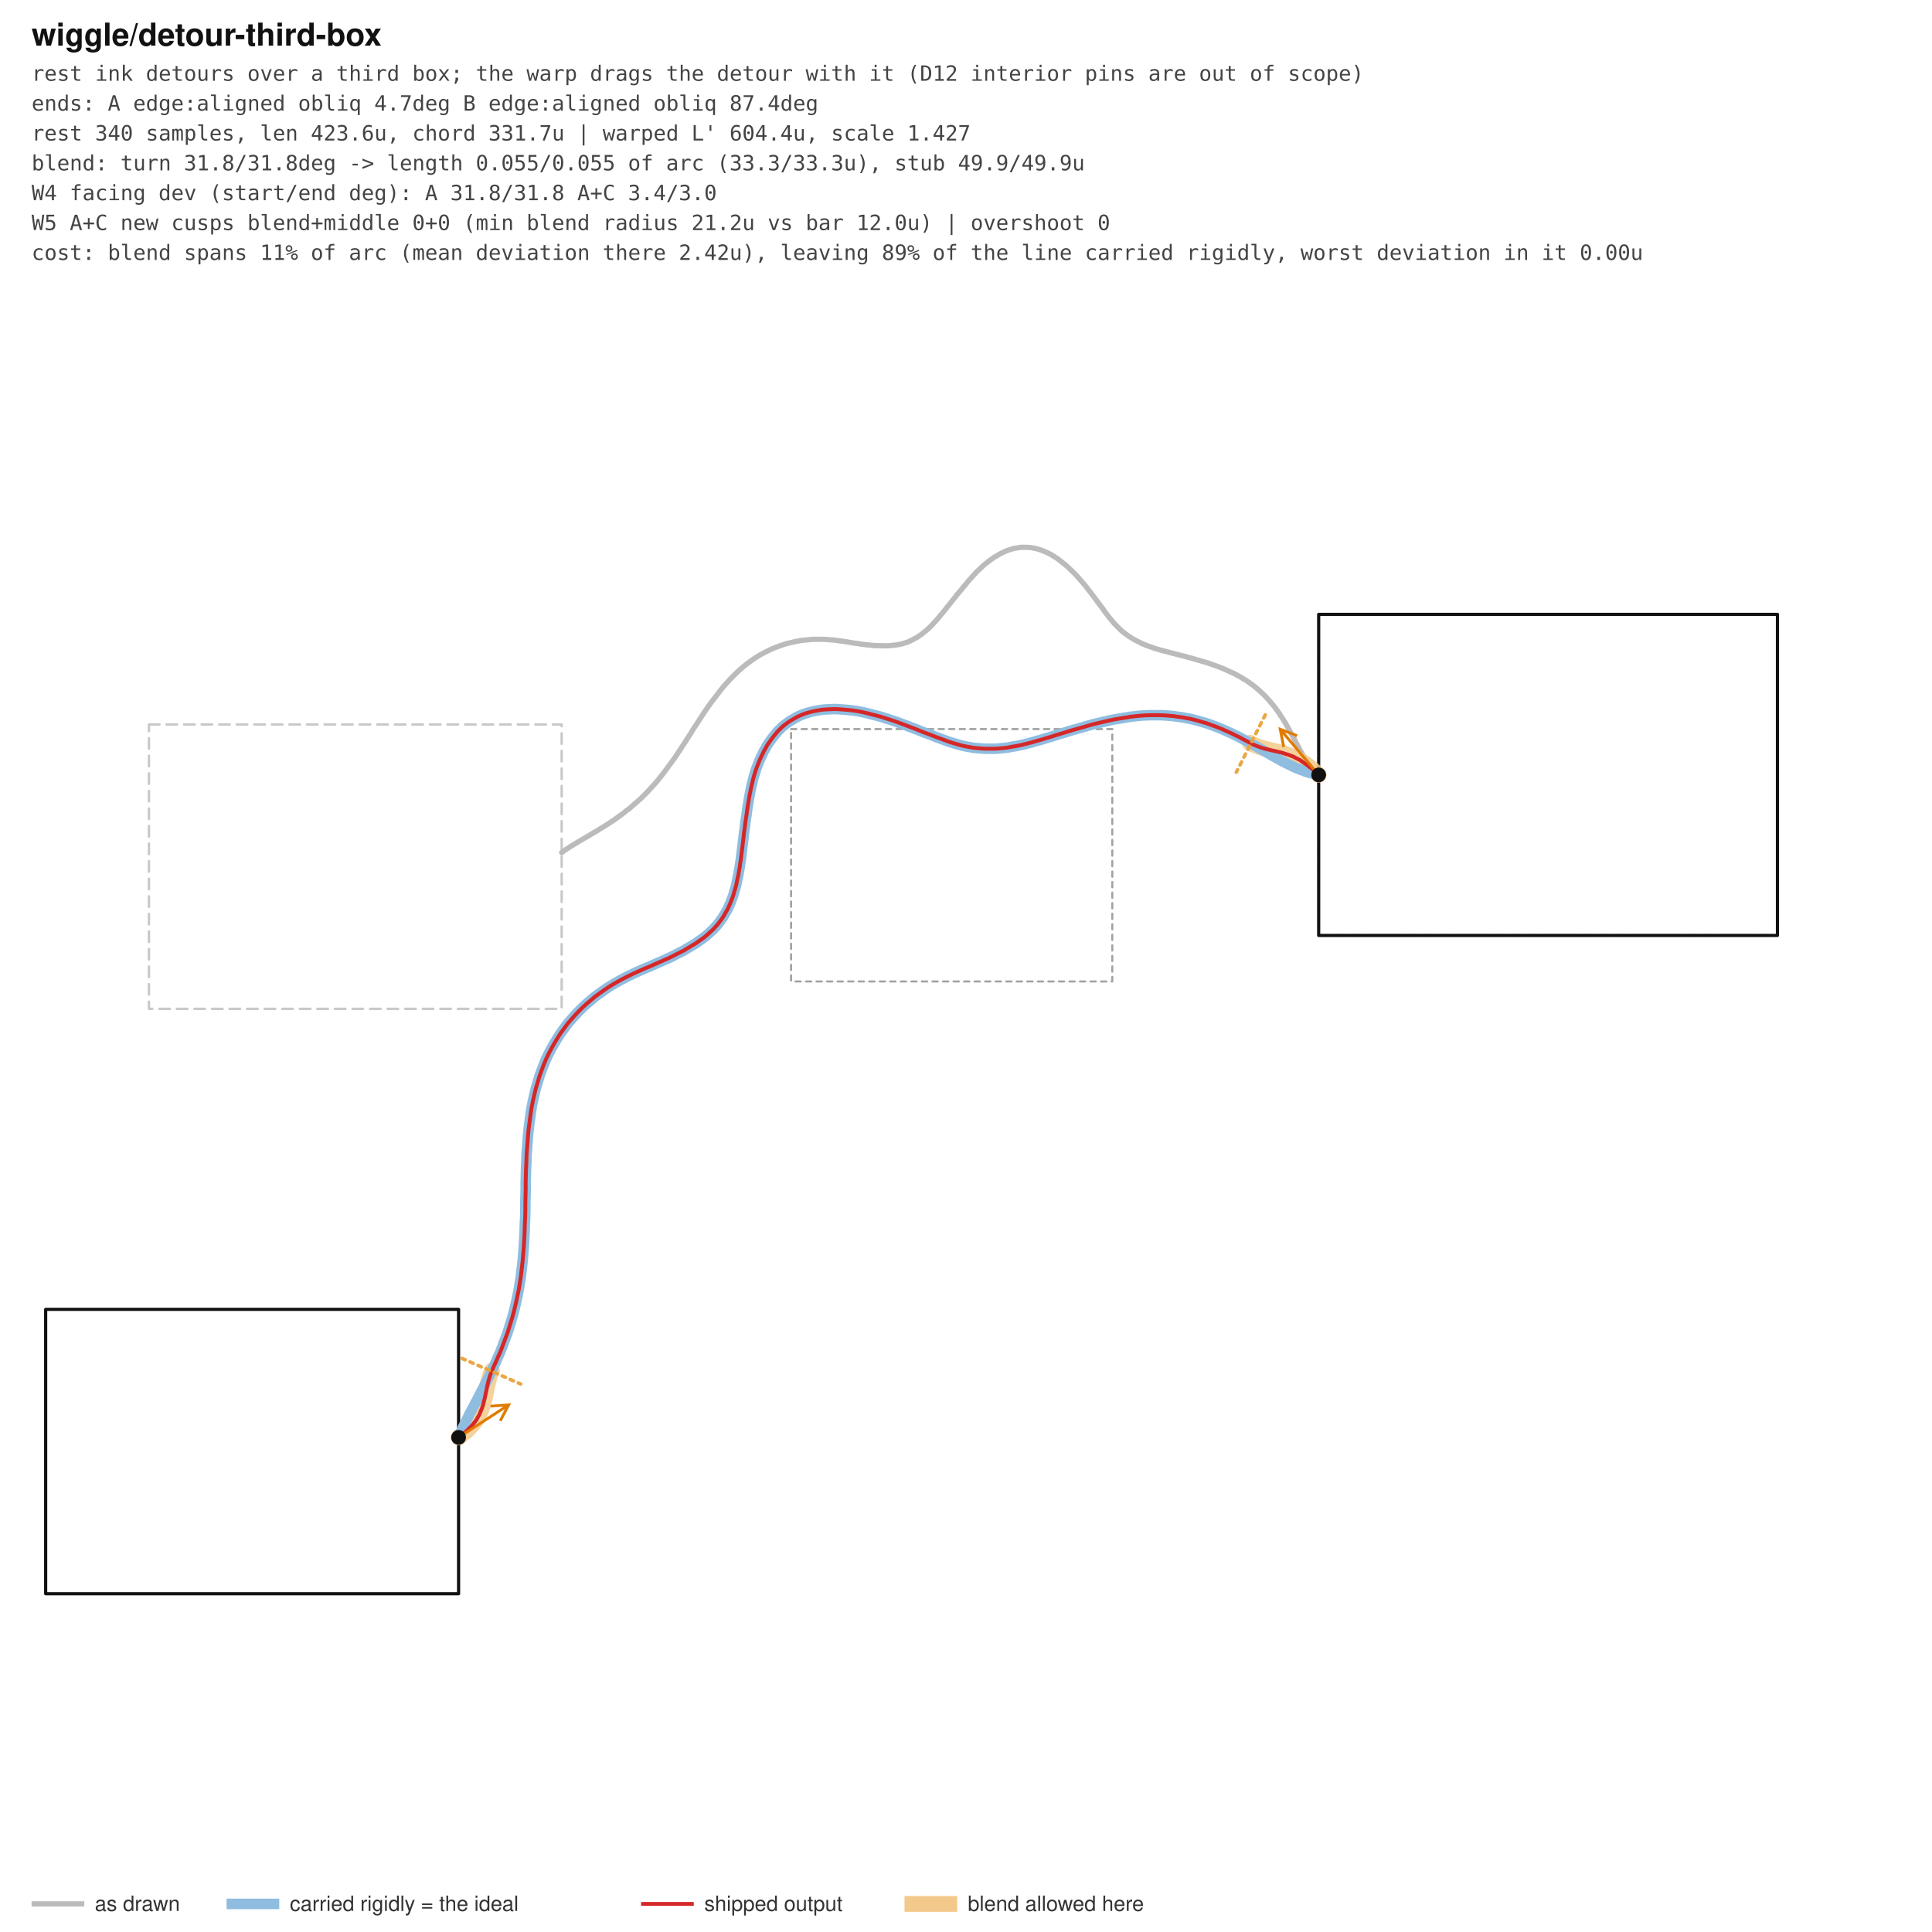
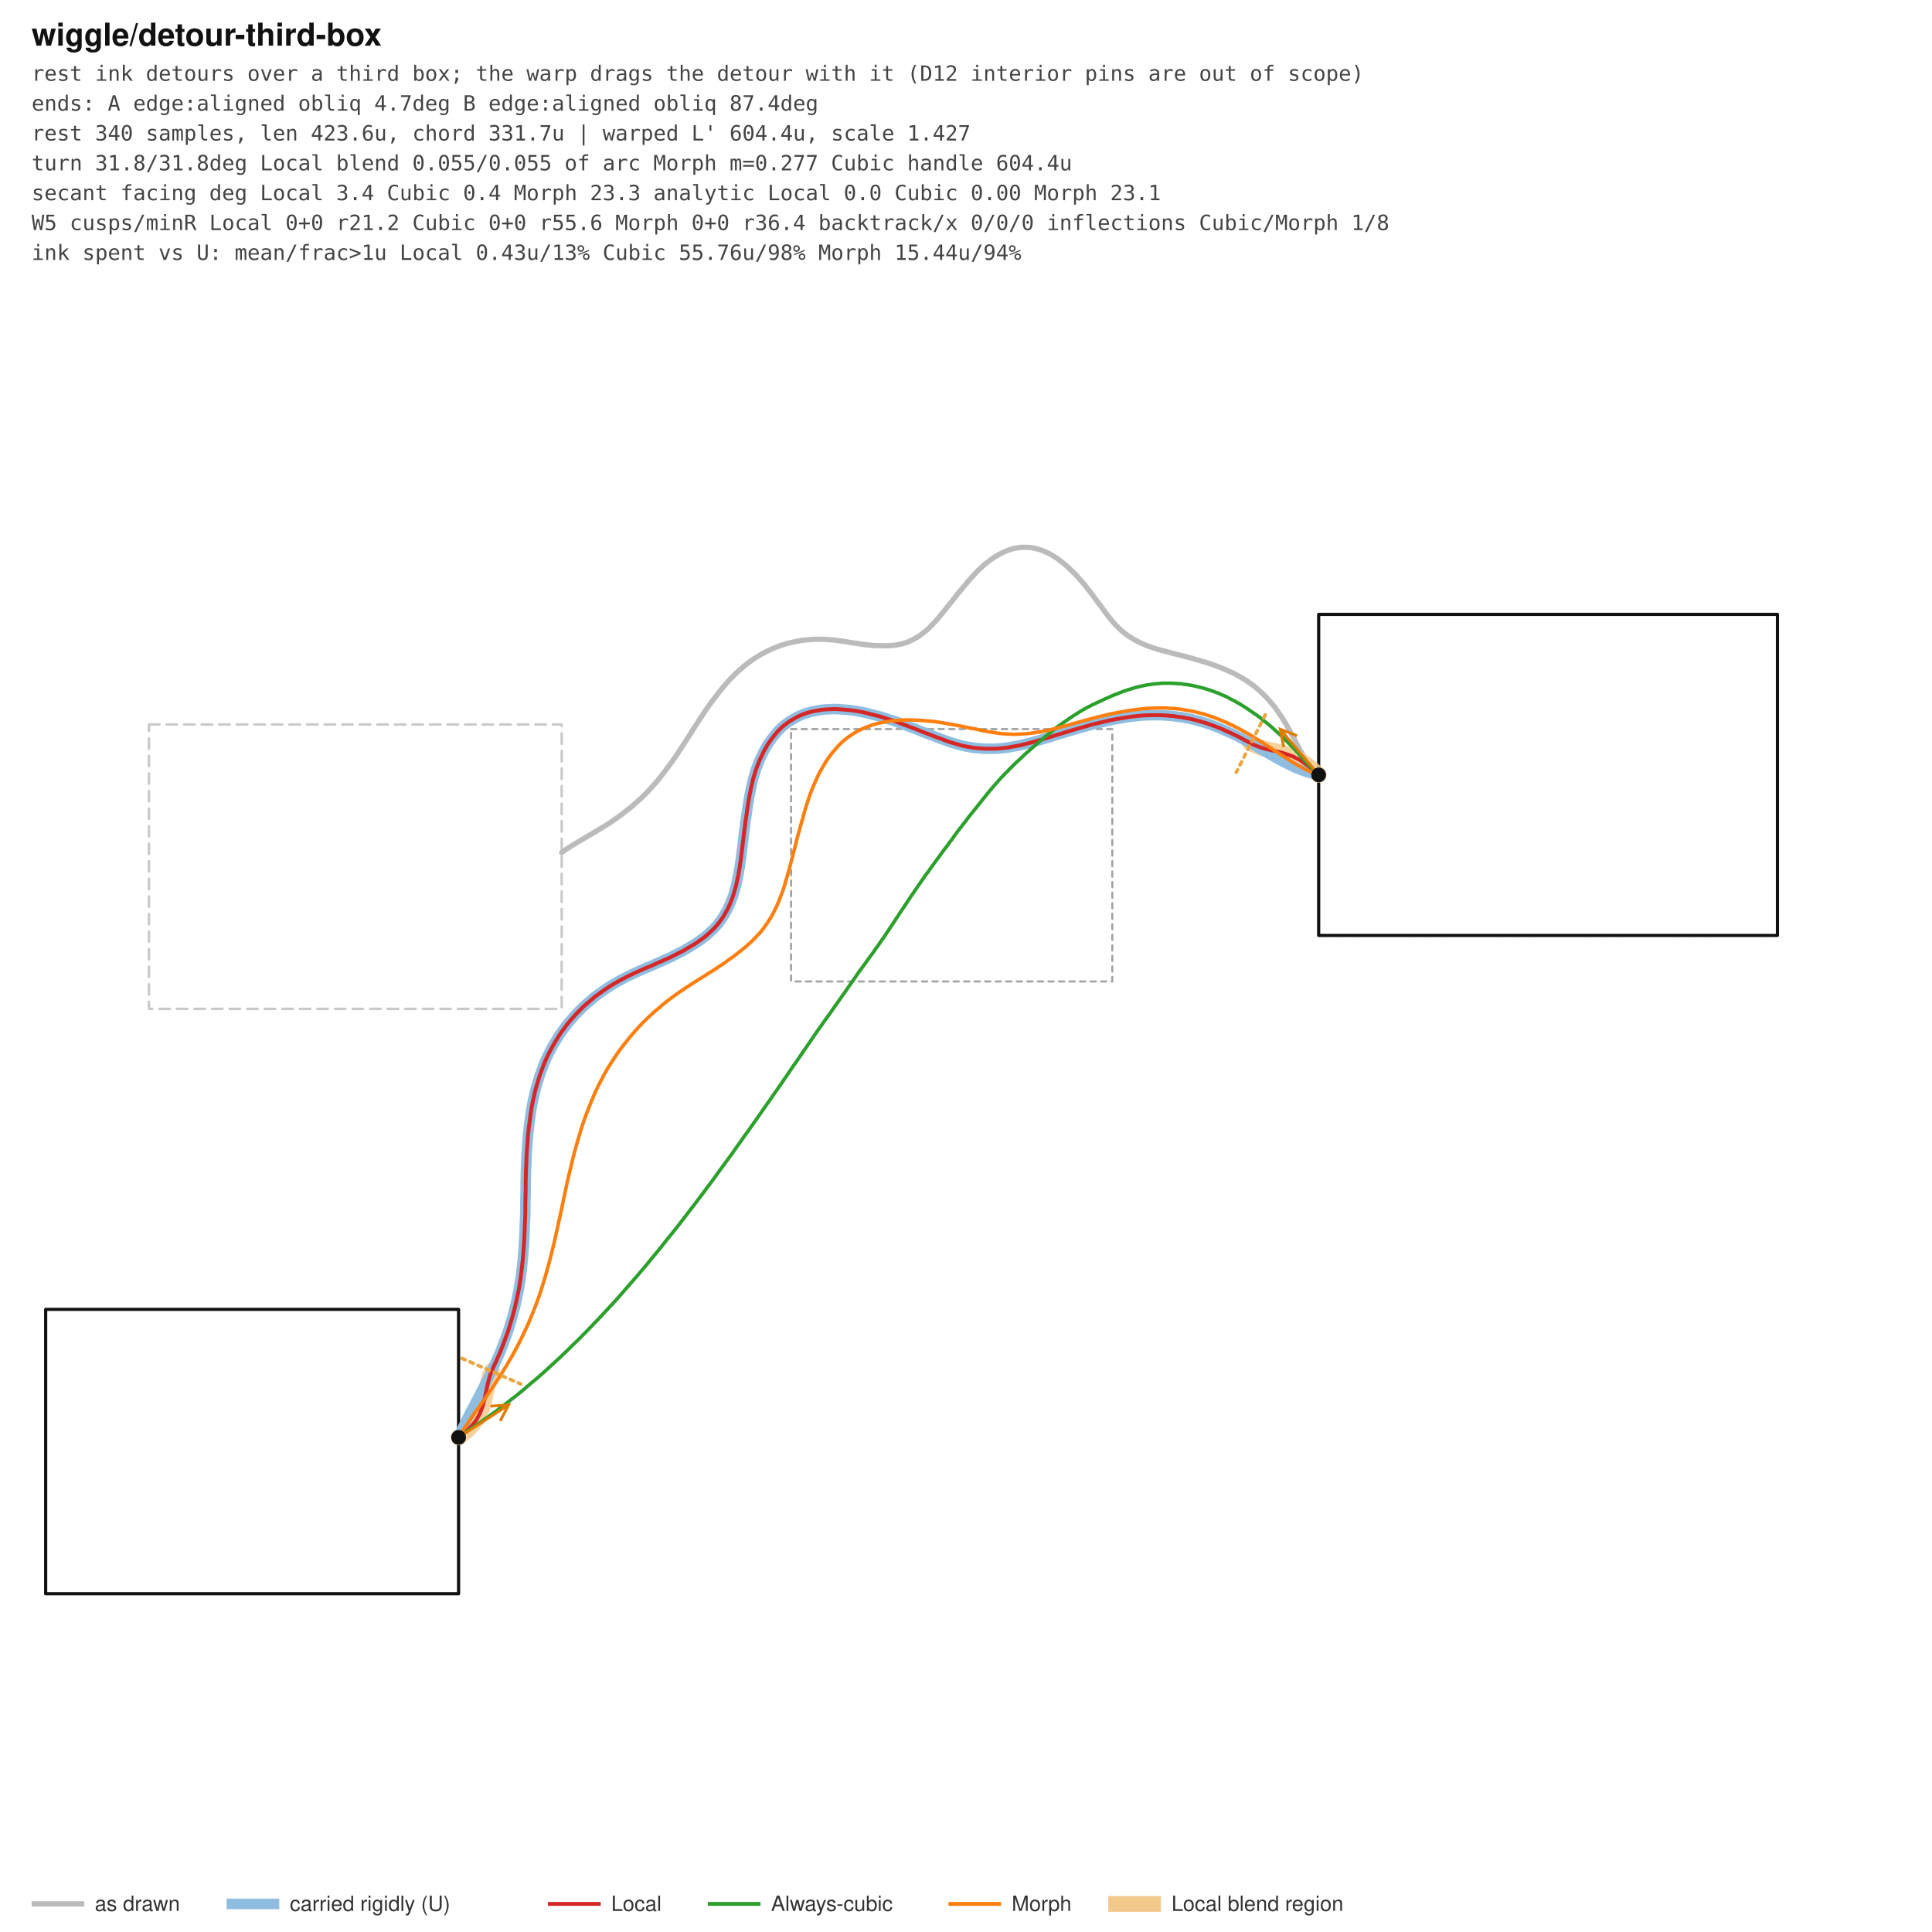
<svg xmlns="http://www.w3.org/2000/svg" width="1100" height="1100" viewBox="0 0 1100 1100">
  <rect x="0" y="0" width="1100" height="1100" fill="#ffffff" />
  <text x="18" y="26" font-family="-apple-system,Helvetica,Arial" font-size="18" font-weight="600" fill="#111">wiggle/detour-third-box</text>
  <text x="18" y="46" font-family="ui-monospace,Menlo,monospace" font-size="12" fill="#444">rest ink detours over a third box; the warp drags the detour with it (D12 interior pins are out of scope)</text>
  <text x="18" y="63" font-family="ui-monospace,Menlo,monospace" font-size="12" fill="#444">ends: A edge:aligned obliq 4.7deg   B edge:aligned obliq 87.4deg</text>
  <text x="18" y="80" font-family="ui-monospace,Menlo,monospace" font-size="12" fill="#444">rest 340 samples, len 423.6u, chord 331.7u   |   warped L' 604.4u, scale 1.427</text>
-   <text x="18" y="97" font-family="ui-monospace,Menlo,monospace" font-size="12" fill="#444">blend: turn 31.8/31.8deg -&gt; length 0.055/0.055 of arc (33.3/33.3u), stub 49.9/49.9u</text>
-   <text x="18" y="114" font-family="ui-monospace,Menlo,monospace" font-size="12" fill="#444">W4 facing dev (start/end deg): A 31.8/31.8   A+C 3.4/3.0</text>
-   <text x="18" y="131" font-family="ui-monospace,Menlo,monospace" font-size="12" fill="#444">W5 A+C new cusps blend+middle 0+0 (min blend radius 21.2u vs bar 12.0u)   |   overshoot 0</text>
-   <text x="18" y="148" font-family="ui-monospace,Menlo,monospace" font-size="12" fill="#444">cost: blend spans 11% of arc (mean deviation there 2.42u), leaving 89% of the line carried rigidly, worst deviation in it 0.00u</text>
+   <text x="18" y="97" font-family="ui-monospace,Menlo,monospace" font-size="12" fill="#444">turn 31.8/31.8deg   Local blend 0.055/0.055 of arc   Morph m=0.277   Cubic handle 604.4u</text>
+   <text x="18" y="114" font-family="ui-monospace,Menlo,monospace" font-size="12" fill="#444">secant facing deg  Local 3.4  Cubic 0.4  Morph 23.3   analytic  Local 0.0  Cubic 0.00  Morph 23.1</text>
+   <text x="18" y="131" font-family="ui-monospace,Menlo,monospace" font-size="12" fill="#444">W5 cusps/minR  Local 0+0 r21.2  Cubic 0+0 r55.6  Morph 0+0 r36.4   backtrack/x 0/0/0   inflections Cubic/Morph 1/8</text>
+   <text x="18" y="148" font-family="ui-monospace,Menlo,monospace" font-size="12" fill="#444">ink spent vs U: mean/frac&gt;1u  Local 0.43u/13%  Cubic 55.76u/98%  Morph 15.44u/94%</text>
  <polyline fill="none" stroke="#999999" stroke-width="1.20" stroke-linejoin="round" stroke-linecap="round" stroke-dasharray="3,3" opacity="0.90" points="450.4,415.1 633.3,415.1 633.3,558.8 450.4,558.8 450.4,415.1" />
  <polyline fill="none" stroke="#c9c9c9" stroke-width="1.40" stroke-linejoin="round" stroke-linecap="round" stroke-dasharray="6,4" points="84.8,412.5 319.8,412.5 319.8,574.4 84.8,574.4 84.8,412.5" />
  <polyline fill="none" stroke="#c9c9c9" stroke-width="1.40" stroke-linejoin="round" stroke-linecap="round" stroke-dasharray="6,4" points="750.8,349.8 1012.0,349.8 1012.0,532.6 750.8,532.6 750.8,349.8" />
  <polyline fill="none" stroke="#111111" stroke-width="1.80" stroke-linejoin="round" stroke-linecap="round" points="26.0,745.5 261.1,745.5 261.1,907.4 26.0,907.4 26.0,745.5" />
  <polyline fill="none" stroke="#111111" stroke-width="1.80" stroke-linejoin="round" stroke-linecap="round" points="750.8,349.8 1012.0,349.8 1012.0,532.6 750.8,532.6 750.8,349.8" />
  <polyline fill="none" stroke="#bbbbbb" stroke-width="3.00" stroke-linejoin="round" stroke-linecap="round" points="319.8,485.4 320.5,484.9 321.3,484.3 322.0,483.8 322.9,483.2 323.7,482.7 324.6,482.1 325.6,481.5 326.6,480.9 327.6,480.3 328.7,479.6 329.9,478.9 331.1,478.2 332.3,477.5 333.6,476.7 334.9,476.0 336.2,475.2 337.7,474.3 339.1,473.5 340.6,472.6 342.0,471.7 343.5,470.8 345.1,469.8 346.7,468.8 348.3,467.7 350.0,466.6 351.6,465.4 353.3,464.2 354.9,463.0 356.6,461.6 358.4,460.3 359.9,459.0 361.6,457.5 363.3,456.0 365.0,454.5 366.6,452.9 368.2,451.3 369.8,449.6 371.4,447.8 373.0,446.1 374.6,444.2 376.1,442.3 377.6,440.4 379.2,438.3 380.8,436.1 382.4,433.9 384.0,431.7 385.5,429.5 387.0,427.2 388.5,424.9 390.1,422.5 391.6,420.1 393.2,417.7 394.6,415.3 396.2,412.9 397.7,410.6 399.2,408.3 400.7,406.0 402.2,403.8 403.8,401.5 405.4,399.3 407.2,397.0 408.8,394.9 410.4,392.8 412.1,390.7 413.9,388.7 415.6,386.8 417.4,385.0 419.3,383.1 421.3,381.3 423.2,379.6 425.1,378.1 427.1,376.6 429.1,375.2 431.1,373.9 433.1,372.7 435.3,371.5 437.3,370.5 439.4,369.5 441.6,368.6 443.7,367.8 445.8,367.1 448.0,366.4 450.2,365.9 452.3,365.4 454.4,365.0 456.5,364.6 458.6,364.4 460.8,364.2 462.9,364.0 465.1,364.0 467.0,364.0 469.0,364.0 471.0,364.1 472.9,364.3 474.9,364.4 476.7,364.7 478.4,364.9 480.1,365.1 481.9,365.4 483.6,365.7 485.2,366.0 486.8,366.2 488.4,366.4 490.0,366.7 491.6,366.9 493.1,367.1 494.6,367.2 496.0,367.4 497.4,367.5 498.7,367.6 500.1,367.6 501.3,367.6 502.7,367.7 504.0,367.7 505.3,367.7 506.4,367.6 507.5,367.5 508.7,367.4 509.8,367.3 510.9,367.1 512.0,366.9 513.0,366.7 514.1,366.4 515.1,366.1 516.1,365.8 517.0,365.5 518.0,365.0 518.9,364.6 519.7,364.2 520.6,363.7 521.5,363.2 522.3,362.8 523.1,362.2 523.9,361.7 524.7,361.1 525.5,360.5 526.2,359.9 527.0,359.3 527.8,358.6 528.6,357.9 529.3,357.2 530.0,356.5 530.7,355.8 531.4,355.0 532.2,354.2 533.0,353.3 533.6,352.6 534.4,351.7 535.1,350.8 535.9,349.9 536.7,348.9 537.4,348.1 538.1,347.2 538.8,346.3 539.5,345.4 540.2,344.6 540.9,343.6 541.7,342.7 542.4,341.8 543.2,340.8 544.0,339.8 544.8,338.7 545.6,337.8 546.4,336.8 547.2,335.9 547.9,335.0 548.7,334.0 549.6,333.0 550.4,332.0 551.2,331.0 552.1,330.0 553.0,329.0 553.9,328.0 554.9,326.9 555.9,325.8 556.8,324.9 557.8,324.0 558.8,323.0 559.8,322.1 560.7,321.3 561.7,320.5 562.9,319.6 563.9,318.8 565.1,318.0 566.2,317.2 567.3,316.6 568.4,315.9 569.7,315.2 570.9,314.6 572.2,314.0 573.4,313.5 574.8,313.0 576.1,312.6 577.5,312.2 578.8,312.0 580.1,311.8 581.6,311.6 583.1,311.6 584.5,311.6 585.8,311.7 587.2,311.8 588.6,312.1 590.1,312.4 591.6,312.8 593.0,313.3 594.5,313.9 596.1,314.6 597.6,315.3 599.0,316.1 600.4,317.0 602.0,318.0 603.4,319.1 604.8,320.2 606.3,321.4 607.7,322.6 609.1,323.9 610.5,325.3 611.9,326.6 613.3,328.1 614.5,329.5 615.9,331.1 617.3,332.7 618.5,334.2 619.7,335.8 621.0,337.4 622.1,338.9 623.4,340.6 624.5,342.1 625.7,343.7 626.9,345.3 628.1,346.9 629.2,348.5 630.4,350.0 631.4,351.4 632.5,352.7 633.6,354.0 634.7,355.3 635.8,356.4 637.0,357.6 638.2,358.8 639.4,359.8 640.7,360.8 642.0,361.8 643.4,362.7 644.8,363.6 646.4,364.5 648.0,365.3 649.5,366.1 651.1,366.8 652.8,367.5 654.5,368.1 656.4,368.8 658.3,369.4 660.3,370.0 662.1,370.5 664.2,371.0 666.3,371.6 668.2,372.1 670.3,372.6 672.5,373.2 674.6,373.7 676.6,374.3 678.7,374.8 680.9,375.5 683.1,376.1 685.1,376.7 687.2,377.3 689.2,378.0 691.2,378.7 693.2,379.4 695.2,380.2 697.2,381.0 699.1,381.9 700.9,382.7 702.7,383.5 704.5,384.5 706.2,385.4 707.8,386.4 709.5,387.4 711.1,388.5 712.6,389.6 714.0,390.6 715.4,391.8 716.7,392.9 718.0,394.1 719.2,395.2 720.4,396.4 721.5,397.6 722.7,398.9 723.7,400.1 724.8,401.4 725.8,402.6 726.7,403.9 727.6,405.1 728.5,406.4 729.3,407.7 730.1,408.8 730.8,410.0 731.6,411.3 732.3,412.4 732.9,413.6 733.6,414.8 734.2,415.9 734.8,417.0 735.4,418.1 736.0,419.1 736.5,420.1 737.1,421.2 737.6,422.2 738.2,423.3 738.7,424.3 739.2,425.2 739.7,426.2 740.2,427.1 740.7,428.0 741.2,428.8 741.7,429.7 742.1,430.5 742.6,431.3 743.1,432.0 743.6,432.8 744.0,433.5 744.4,434.1 744.9,434.8 745.4,435.4 745.8,435.9 746.2,436.5 746.6,437.0 747.0,437.5 747.4,438.0 747.8,438.4 748.2,438.8 748.6,439.2 749.0,439.6 749.3,440.0 749.7,440.3 750.1,440.6 750.5,440.9 750.8,441.2" />
  <polyline fill="none" stroke="#e8a33d" stroke-width="1.00" stroke-linejoin="round" stroke-linecap="round" stroke-dasharray="1,4" opacity="0.80" points="261.1,818.4 279.3,806.6" />
  <polyline fill="none" stroke="#e8a33d" stroke-width="1.00" stroke-linejoin="round" stroke-linecap="round" stroke-dasharray="1,4" opacity="0.80" points="750.8,441.2 736.8,424.6" />
  <polyline fill="none" stroke="#f3c98b" stroke-width="9.00" stroke-linejoin="round" stroke-linecap="round" opacity="0.85" points="261.1,818.4 262.4,817.4 263.8,816.2 265.3,815.1 266.5,813.9 267.8,812.6 269.0,811.3 270.1,809.9 271.2,808.5 272.0,807.0 273.0,805.3 273.7,803.5 274.4,801.8 275.0,800.0 275.5,798.0 276.0,796.1 276.4,794.1 276.9,791.9 277.3,789.7 277.8,787.5 278.4,785.2 279.1,782.9 280.1,780.4" />
  <polyline fill="none" stroke="#f3c98b" stroke-width="9.00" stroke-linejoin="round" stroke-linecap="round" opacity="0.85" points="750.8,441.2 750.2,440.7 749.4,440.0 748.8,439.4 748.0,438.7 747.3,438.0 746.5,437.3 745.7,436.8 744.9,436.1 744.1,435.5 743.3,434.9 742.5,434.4 741.6,433.8 740.7,433.1 739.9,432.6 738.9,432.1 737.8,431.6 736.8,431.0 735.8,430.6 734.7,430.2 733.5,429.7 732.4,429.4 731.2,429.0 730.0,428.6 728.8,428.3 727.5,428.0 726.2,427.7 724.9,427.4 723.5,427.1 722.0,426.7 720.5,426.4 719.1,426.0 717.6,425.5 716.2,425.0 714.7,424.4 713.2,423.8 711.6,422.9" />
  <polyline fill="none" stroke="#8fbde0" stroke-width="6.00" stroke-linejoin="round" stroke-linecap="round" points="261.1,818.4 261.5,817.3 262.0,816.1 262.6,814.8 263.2,813.6 263.8,812.2 264.5,810.9 265.2,809.4 265.9,807.9 266.7,806.4 267.5,804.7 268.5,802.9 269.4,801.2 270.3,799.4 271.3,797.6 272.3,795.7 273.3,793.7 274.4,791.6 275.5,789.5 276.6,787.3 277.7,785.1 278.8,782.9 280.0,780.4 281.1,778.0 282.3,775.5 283.4,772.9 284.6,770.3 285.7,767.5 286.7,764.9 287.8,761.9 288.9,759.0 289.8,756.2 290.7,753.2 291.7,750.0 292.5,747.0 293.3,743.8 294.0,740.7 294.7,737.4 295.4,734.1 295.9,730.8 296.5,727.3 296.9,723.8 297.3,720.4 297.7,716.6 298.0,712.8 298.3,708.9 298.5,705.1 298.7,701.3 298.8,697.3 299.0,693.5 299.1,689.4 299.1,685.4 299.2,681.2 299.3,677.2 299.3,673.1 299.4,669.3 299.5,665.4 299.7,661.4 299.8,657.5 300.1,653.6 300.4,649.7 300.7,645.6 301.1,641.9 301.6,638.1 302.1,634.3 302.7,630.5 303.4,626.9 304.2,623.4 305.1,619.6 306.2,616.0 307.2,612.6 308.4,609.3 309.7,605.9 311.0,602.8 312.5,599.7 314.1,596.7 315.8,593.7 317.5,590.9 319.3,588.1 321.3,585.4 323.2,582.8 325.3,580.4 327.4,578.0 329.6,575.7 331.8,573.5 334.0,571.5 336.4,569.5 338.7,567.5 341.2,565.7 343.7,563.9 346.2,562.2 348.6,560.7 351.0,559.3 353.5,557.9 356.0,556.6 358.4,555.4 360.7,554.3 363.1,553.2 365.3,552.2 367.6,551.2 369.9,550.3 372.1,549.3 374.1,548.4 376.2,547.5 378.4,546.5 380.5,545.6 382.4,544.7 384.3,543.7 386.1,542.8 387.9,541.9 389.6,541.0 391.2,540.0 392.8,539.1 394.4,538.1 396.0,537.2 397.5,536.1 398.8,535.2 400.1,534.3 401.4,533.3 402.6,532.3 403.8,531.2 405.0,530.1 406.1,529.1 407.1,528.0 408.2,526.8 409.1,525.7 409.9,524.6 410.8,523.4 411.6,522.2 412.3,521.1 413.0,519.8 413.7,518.6 414.4,517.4 414.9,516.2 415.5,515.0 416.0,513.7 416.5,512.4 417.0,511.1 417.5,509.7 417.9,508.3 418.3,506.9 418.7,505.6 419.1,504.2 419.4,502.7 419.7,501.3 420.0,499.8 420.4,498.2 420.6,496.7 420.9,495.1 421.2,493.5 421.4,491.8 421.7,490.0 421.9,488.5 422.1,486.8 422.3,485.2 422.5,483.7 422.7,482.1 422.9,480.4 423.1,478.7 423.3,477.0 423.5,475.3 423.7,473.4 424.0,471.5 424.2,469.8 424.4,468.0 424.7,466.3 424.9,464.7 425.2,462.9 425.4,461.1 425.7,459.2 426.0,457.4 426.3,455.5 426.6,453.7 427.0,451.7 427.4,449.7 427.8,447.7 428.3,445.7 428.7,444.0 429.2,442.1 429.8,440.2 430.3,438.5 430.9,436.8 431.7,434.8 432.3,433.2 433.2,431.3 434.0,429.6 434.8,427.9 435.7,426.3 436.7,424.5 437.7,423.0 438.9,421.3 440.0,419.8 441.3,418.2 442.5,416.7 444.0,415.2 445.3,413.9 446.8,412.7 448.5,411.4 450.2,410.3 451.9,409.3 453.6,408.3 455.3,407.5 457.2,406.7 459.2,406.0 461.3,405.4 463.4,404.9 465.6,404.5 468.0,404.1 470.4,403.9 472.7,403.8 475.1,403.7 477.7,403.8 480.2,404.0 482.8,404.2 485.4,404.5 488.1,404.9 490.8,405.4 493.5,406.0 496.1,406.7 498.9,407.4 501.6,408.1 504.4,409.0 507.2,409.9 509.9,410.8 512.6,411.8 515.3,412.8 517.9,413.8 520.6,414.8 523.1,415.8 525.8,416.9 528.5,417.9 531.1,418.9 533.7,419.9 536.2,420.8 538.6,421.7 540.8,422.5 543.1,423.2 545.5,423.9 547.7,424.5 550.0,425.0 552.3,425.4 554.6,425.8 556.9,426.0 559.2,426.2 561.6,426.3 563.9,426.3 566.5,426.3 569.1,426.1 571.5,425.9 573.9,425.6 576.5,425.1 579.0,424.7 581.8,424.1 584.6,423.4 587.4,422.7 590.1,421.9 593.0,421.1 595.9,420.2 598.7,419.4 601.7,418.4 604.8,417.5 607.7,416.6 610.6,415.7 613.5,414.9 616.7,414.0 619.8,413.1 622.6,412.3 625.6,411.6 628.6,410.9 631.6,410.2 634.5,409.6 637.5,409.1 640.6,408.6 643.6,408.1 646.3,407.8 649.1,407.5 652.0,407.3 654.9,407.2 657.5,407.2 660.3,407.2 663.1,407.3 665.6,407.5 668.1,407.7 670.6,408.1 673.1,408.4 675.6,408.9 677.9,409.3 680.2,409.9 682.5,410.5 684.9,411.2 687.0,411.8 689.2,412.6 691.4,413.4 693.5,414.2 695.5,415.0 697.5,415.9 699.5,416.8 701.3,417.6 703.1,418.5 705.0,419.4 706.7,420.3 708.3,421.2 710.1,422.1 711.6,423.0 713.2,423.9 714.7,424.7 716.2,425.6 717.6,426.4 719.1,427.2 720.5,428.0 722.0,428.9 723.4,429.7 724.8,430.5 726.1,431.2 727.4,432.0 728.7,432.6 729.8,433.3 731.1,433.9 732.3,434.6 733.5,435.1 734.6,435.7 735.7,436.2 736.8,436.7 737.8,437.2 738.9,437.6 739.9,438.0 740.8,438.4 741.8,438.7 742.7,439.1 743.5,439.4 744.3,439.6 745.1,439.9 745.9,440.1 746.7,440.3 747.5,440.5 748.2,440.7 748.9,440.8 749.5,441.0 750.2,441.1 750.8,441.2" />
  <polyline fill="none" stroke="#d62728" stroke-width="2.20" stroke-linejoin="round" stroke-linecap="round" points="261.1,818.4 262.4,817.4 263.8,816.2 265.3,815.1 266.5,813.9 267.8,812.6 269.0,811.3 270.1,809.9 271.2,808.5 272.0,807.0 273.0,805.3 273.7,803.5 274.4,801.8 275.0,800.0 275.5,798.0 276.0,796.1 276.4,794.1 276.9,791.9 277.3,789.7 277.8,787.5 278.4,785.2 279.1,782.9 280.1,780.4 281.1,778.0 282.3,775.5 283.4,772.9 284.6,770.3 285.7,767.5 286.7,764.9 287.8,761.9 288.9,759.0 289.8,756.2 290.7,753.2 291.7,750.0 292.5,747.0 293.3,743.8 294.0,740.7 294.7,737.4 295.4,734.1 295.9,730.8 296.5,727.3 296.9,723.8 297.3,720.4 297.7,716.6 298.0,712.8 298.3,708.9 298.5,705.1 298.7,701.3 298.8,697.3 299.0,693.5 299.1,689.4 299.1,685.4 299.2,681.2 299.3,677.2 299.3,673.1 299.4,669.3 299.5,665.4 299.7,661.4 299.8,657.5 300.1,653.6 300.4,649.7 300.7,645.6 301.1,641.9 301.6,638.1 302.1,634.3 302.7,630.5 303.4,626.9 304.2,623.4 305.1,619.6 306.2,616.0 307.2,612.6 308.4,609.3 309.7,605.9 311.0,602.8 312.5,599.7 314.1,596.7 315.8,593.7 317.5,590.9 319.3,588.1 321.3,585.4 323.2,582.8 325.3,580.4 327.4,578.0 329.6,575.7 331.8,573.5 334.0,571.5 336.4,569.5 338.7,567.5 341.2,565.7 343.7,563.9 346.2,562.2 348.6,560.7 351.0,559.3 353.5,557.9 356.0,556.6 358.4,555.4 360.7,554.3 363.1,553.2 365.3,552.2 367.6,551.2 369.9,550.3 372.1,549.3 374.1,548.4 376.2,547.5 378.4,546.5 380.5,545.6 382.4,544.7 384.3,543.7 386.1,542.8 387.9,541.9 389.6,541.0 391.2,540.0 392.8,539.1 394.4,538.1 396.0,537.2 397.5,536.1 398.8,535.2 400.1,534.3 401.4,533.3 402.6,532.3 403.8,531.2 405.0,530.1 406.1,529.1 407.1,528.0 408.2,526.8 409.1,525.7 409.9,524.6 410.8,523.4 411.6,522.2 412.3,521.1 413.0,519.8 413.7,518.6 414.4,517.4 414.9,516.2 415.5,515.0 416.0,513.7 416.5,512.4 417.0,511.1 417.5,509.7 417.9,508.3 418.3,506.9 418.7,505.6 419.1,504.2 419.4,502.7 419.7,501.3 420.0,499.8 420.4,498.2 420.6,496.7 420.9,495.1 421.2,493.5 421.4,491.8 421.7,490.0 421.9,488.5 422.1,486.8 422.3,485.2 422.5,483.7 422.7,482.1 422.9,480.4 423.1,478.7 423.3,477.0 423.5,475.3 423.7,473.4 424.0,471.5 424.2,469.8 424.4,468.0 424.7,466.3 424.9,464.7 425.2,462.9 425.4,461.1 425.7,459.2 426.0,457.4 426.3,455.5 426.6,453.7 427.0,451.7 427.4,449.7 427.8,447.7 428.3,445.7 428.7,444.0 429.2,442.1 429.8,440.2 430.3,438.5 430.9,436.8 431.7,434.8 432.3,433.2 433.2,431.3 434.0,429.6 434.8,427.9 435.7,426.3 436.7,424.5 437.7,423.0 438.9,421.3 440.0,419.8 441.3,418.2 442.5,416.7 444.0,415.2 445.3,413.9 446.8,412.7 448.5,411.4 450.2,410.3 451.9,409.3 453.6,408.3 455.3,407.5 457.2,406.7 459.2,406.0 461.3,405.4 463.4,404.9 465.6,404.5 468.0,404.1 470.4,403.9 472.7,403.8 475.1,403.7 477.7,403.8 480.2,404.0 482.8,404.2 485.4,404.5 488.1,404.9 490.8,405.4 493.5,406.0 496.1,406.7 498.9,407.4 501.6,408.1 504.4,409.0 507.2,409.9 509.9,410.8 512.6,411.8 515.3,412.8 517.9,413.8 520.6,414.8 523.1,415.8 525.8,416.9 528.5,417.9 531.1,418.9 533.7,419.9 536.2,420.8 538.6,421.7 540.8,422.5 543.1,423.2 545.5,423.9 547.7,424.5 550.0,425.0 552.3,425.4 554.6,425.8 556.9,426.0 559.2,426.2 561.6,426.3 563.9,426.3 566.5,426.3 569.1,426.1 571.5,425.9 573.9,425.6 576.5,425.1 579.0,424.7 581.8,424.1 584.6,423.4 587.4,422.7 590.1,421.9 593.0,421.1 595.9,420.2 598.7,419.4 601.7,418.4 604.8,417.5 607.7,416.6 610.6,415.7 613.5,414.9 616.7,414.0 619.8,413.1 622.6,412.3 625.6,411.6 628.6,410.9 631.6,410.2 634.5,409.6 637.5,409.1 640.6,408.6 643.6,408.1 646.3,407.8 649.1,407.5 652.0,407.3 654.9,407.2 657.5,407.2 660.3,407.2 663.1,407.3 665.6,407.5 668.1,407.7 670.6,408.1 673.1,408.4 675.6,408.9 677.9,409.3 680.2,409.9 682.5,410.5 684.9,411.2 687.0,411.8 689.2,412.6 691.4,413.4 693.5,414.2 695.5,415.0 697.5,415.9 699.5,416.8 701.3,417.6 703.1,418.5 705.0,419.4 706.7,420.3 708.3,421.2 710.1,422.1 711.6,422.9 713.2,423.8 714.7,424.4 716.2,425.0 717.6,425.5 719.1,426.0 720.5,426.4 722.0,426.7 723.5,427.1 724.9,427.4 726.2,427.7 727.5,428.0 728.8,428.3 730.0,428.6 731.2,429.0 732.4,429.4 733.5,429.7 734.7,430.2 735.8,430.6 736.8,431.0 737.8,431.6 738.9,432.1 739.9,432.6 740.7,433.1 741.6,433.8 742.5,434.4 743.3,434.9 744.1,435.5 744.9,436.1 745.7,436.8 746.5,437.3 747.3,438.0 748.0,438.7 748.8,439.4 749.4,440.0 750.2,440.7 750.8,441.2" />
+   <polyline fill="none" stroke="#2ca02c" stroke-width="2.00" stroke-linejoin="round" stroke-linecap="round" points="261.1,818.4 262.0,817.7 263.1,816.9 264.2,816.2 265.4,815.3 266.6,814.5 267.8,813.7 269.2,812.8 270.6,811.8 272.0,810.8 273.6,809.8 275.2,808.6 276.8,807.5 278.5,806.3 280.2,805.0 282.0,803.8 283.8,802.4 285.7,801.0 287.6,799.5 289.6,798.0 291.6,796.4 293.6,794.9 295.8,793.1 297.9,791.4 300.1,789.5 302.3,787.6 304.6,785.7 306.9,783.7 309.1,781.8 311.5,779.6 313.9,777.4 316.2,775.3 318.6,773.1 321.1,770.7 323.5,768.4 325.9,766.0 328.3,763.7 330.8,761.2 333.4,758.6 335.8,756.1 338.4,753.4 341.0,750.7 343.5,748.0 346.2,745.1 349.0,742.1 351.8,739.0 354.5,735.9 357.2,732.8 360.0,729.6 362.7,726.5 365.6,723.1 368.4,719.8 371.2,716.3 374.0,713.0 376.8,709.5 379.4,706.2 382.1,702.9 384.8,699.5 387.4,696.2 390.0,692.8 392.6,689.4 395.3,685.9 397.8,682.6 400.3,679.3 402.8,675.9 405.3,672.6 407.7,669.3 410.0,666.1 412.5,662.7 414.9,659.4 417.2,656.3 419.4,653.1 421.7,649.9 423.8,646.9 426.0,643.9 428.1,640.9 430.3,637.8 432.3,634.9 434.4,631.9 436.5,628.9 438.5,626.1 440.4,623.3 442.4,620.5 444.4,617.6 446.3,614.8 448.1,612.2 450.0,609.4 451.8,606.7 453.7,604.1 455.6,601.3 457.4,598.6 459.1,596.2 460.8,593.7 462.5,591.2 464.2,588.7 465.9,586.3 467.5,584.1 469.0,581.9 470.5,579.8 472.1,577.6 473.6,575.5 475.0,573.4 476.4,571.5 477.8,569.5 479.2,567.5 480.6,565.5 481.9,563.7 483.1,561.9 484.3,560.2 485.5,558.5 486.7,556.8 487.8,555.2 488.8,553.7 490.0,552.1 491.1,550.6 492.2,549.1 493.2,547.7 494.1,546.4 495.1,545.1 496.0,543.8 497.0,542.5 497.9,541.2 498.7,540.0 499.7,538.7 500.6,537.4 501.3,536.3 502.1,535.2 503.0,534.0 503.8,532.8 504.5,531.7 505.3,530.5 506.1,529.4 506.8,528.2 507.5,527.2 508.3,526.0 509.0,524.9 509.8,523.8 510.5,522.6 511.3,521.5 512.1,520.2 512.9,519.0 513.6,518.0 514.4,516.8 515.2,515.6 516.0,514.4 516.8,513.1 517.7,511.8 518.5,510.6 519.4,509.3 520.3,508.0 521.2,506.6 522.2,505.2 523.0,504.0 524.0,502.6 524.8,501.4 525.7,500.2 526.5,498.9 527.5,497.6 528.5,496.3 529.4,495.0 530.3,493.7 531.4,492.2 532.4,490.8 533.4,489.5 534.4,488.1 535.3,486.9 536.2,485.6 537.2,484.3 538.2,482.9 539.3,481.6 540.2,480.2 541.3,478.8 542.3,477.5 543.3,476.0 544.4,474.5 545.5,473.0 546.6,471.6 547.6,470.4 548.6,469.0 549.7,467.7 550.6,466.4 551.6,465.1 552.7,463.7 553.7,462.5 554.8,461.1 555.8,459.9 556.8,458.6 557.8,457.4 558.8,456.1 559.8,454.9 560.9,453.5 561.8,452.4 562.9,451.0 563.9,449.8 565.0,448.5 566.0,447.4 567.0,446.2 568.1,445.0 569.2,443.7 570.2,442.6 571.3,441.5 572.3,440.4 573.5,439.3 574.6,438.1 575.8,436.9 577.0,435.7 578.2,434.5 579.6,433.2 580.9,432.0 582.2,430.8 583.5,429.5 585.0,428.2 586.4,427.0 587.8,425.7 589.3,424.4 590.8,423.1 592.3,421.8 593.9,420.5 595.3,419.2 597.0,417.9 598.5,416.7 600.1,415.4 601.7,414.1 603.3,412.9 604.9,411.8 606.5,410.7 608.1,409.6 609.7,408.5 611.2,407.5 612.8,406.5 614.4,405.5 616.0,404.5 617.5,403.7 619.0,402.8 620.4,402.1 621.8,401.4 623.2,400.7 624.5,400.1 625.8,399.5 627.2,398.9 628.4,398.3 629.7,397.7 631.0,397.2 632.2,396.6 633.5,396.0 634.8,395.5 636.2,395.0 637.6,394.4 638.9,393.9 640.3,393.4 641.7,392.9 643.1,392.5 644.7,392.0 646.3,391.5 647.9,391.1 649.5,390.7 651.1,390.4 652.8,390.0 654.5,389.8 656.2,389.5 658.1,389.3 659.8,389.2 661.5,389.0 663.3,389.0 665.2,389.0 667.0,389.0 668.7,389.1 670.5,389.2 672.2,389.3 674.0,389.6 675.8,389.8 677.6,390.1 679.4,390.4 681.1,390.8 682.7,391.2 684.4,391.6 686.1,392.1 687.8,392.6 689.3,393.1 691.0,393.7 692.6,394.3 694.2,394.9 695.6,395.6 697.2,396.2 698.7,396.9 700.1,397.7 701.5,398.4 703.0,399.2 704.4,400.0 705.9,400.8 707.2,401.6 708.6,402.5 710.0,403.4 711.3,404.3 712.6,405.2 713.9,406.1 715.3,407.0 716.5,407.9 717.7,408.8 719.0,409.8 720.1,410.8 721.3,411.7 722.5,412.7 723.6,413.6 724.6,414.5 725.7,415.5 726.7,416.4 727.7,417.3 728.8,418.3 729.8,419.2 730.8,420.2 731.8,421.2 732.8,422.2 733.7,423.1 734.6,424.1 735.5,425.0 736.3,425.8 737.2,426.7 738.0,427.6 738.8,428.5 739.6,429.4 740.3,430.2 741.0,431.0 741.7,431.8 742.5,432.6 743.1,433.3 743.7,434.0 744.4,434.7 745.0,435.4 745.6,436.0 746.1,436.6 746.7,437.2 747.2,437.8 747.8,438.3 748.3,438.9 748.8,439.4 749.4,439.9 749.8,440.4 750.4,440.8 750.8,441.2" />
+   <polyline fill="none" stroke="#ff7f0e" stroke-width="2.00" stroke-linejoin="round" stroke-linecap="round" points="261.1,818.4 261.7,817.4 262.3,816.3 263.1,815.2 263.8,814.0 264.6,812.8 265.4,811.7 266.3,810.3 267.2,809.0 268.2,807.6 269.2,806.1 270.3,804.5 271.4,802.9 272.6,801.3 273.8,799.6 275.0,797.9 276.2,796.1 277.5,794.2 278.8,792.3 280.2,790.3 281.6,788.3 282.9,786.2 284.4,783.9 285.8,781.7 287.2,779.4 288.7,777.0 290.1,774.5 291.6,772.0 292.9,769.6 294.4,766.8 295.8,764.1 297.1,761.5 298.4,758.7 299.8,755.8 301.1,752.9 302.3,750.0 303.5,747.1 304.7,744.0 305.9,740.9 307.0,737.8 308.1,734.5 309.1,731.3 310.1,728.0 311.1,724.5 312.1,720.9 313.1,717.3 314.0,713.7 314.9,710.0 315.8,706.3 316.6,702.6 317.5,698.7 318.3,694.9 319.2,690.9 320.0,687.1 320.8,683.2 321.6,679.5 322.4,675.8 323.2,671.9 324.1,668.2 325.0,664.5 325.9,660.7 326.9,656.7 327.9,653.1 328.9,649.5 330.0,645.8 331.1,642.2 332.3,638.6 333.5,635.2 334.9,631.6 336.3,628.0 337.7,624.7 339.1,621.4 340.7,618.1 342.3,615.0 343.9,611.9 345.6,608.9 347.5,605.9 349.3,603.1 351.2,600.2 353.2,597.4 355.2,594.8 357.2,592.3 359.2,589.8 361.4,587.3 363.5,584.9 365.6,582.7 367.8,580.5 370.0,578.4 372.3,576.3 374.7,574.3 377.0,572.3 379.2,570.5 381.4,568.8 383.6,567.2 385.9,565.5 388.2,564.0 390.3,562.5 392.4,561.2 394.5,559.8 396.6,558.5 398.6,557.2 400.6,556.0 402.4,554.8 404.3,553.6 406.3,552.4 408.2,551.1 410.0,549.9 411.7,548.8 413.3,547.7 414.9,546.5 416.5,545.4 418.0,544.3 419.4,543.2 420.9,542.0 422.3,540.9 423.8,539.7 425.0,538.7 426.2,537.6 427.3,536.6 428.5,535.5 429.6,534.3 430.7,533.2 431.7,532.1 432.8,531.0 433.8,529.7 434.6,528.7 435.4,527.6 436.3,526.3 437.1,525.2 437.8,524.1 438.6,522.8 439.3,521.6 440.0,520.4 440.6,519.2 441.2,518.0 441.8,516.8 442.4,515.5 442.9,514.3 443.5,513.0 444.0,511.6 444.5,510.3 445.0,509.0 445.5,507.7 446.0,506.3 446.4,504.9 446.9,503.5 447.3,501.9 447.7,500.5 448.2,499.0 448.6,497.5 449.1,495.9 449.5,494.2 449.9,492.8 450.3,491.2 450.7,489.7 451.1,488.3 451.4,486.8 451.8,485.2 452.3,483.5 452.7,482.0 453.1,480.4 453.5,478.6 454.0,476.9 454.4,475.2 454.9,473.6 455.3,472.0 455.7,470.5 456.2,468.9 456.7,467.1 457.2,465.4 457.6,463.7 458.1,462.0 458.6,460.3 459.2,458.4 459.8,456.6 460.4,454.7 461.0,452.9 461.6,451.3 462.3,449.5 463.0,447.8 463.7,446.2 464.4,444.6 465.2,442.8 465.9,441.3 466.8,439.5 467.7,438.0 468.6,436.4 469.5,434.9 470.5,433.3 471.5,431.8 472.7,430.2 473.7,428.8 475.0,427.3 476.2,425.9 477.5,424.4 478.8,423.2 480.1,421.9 481.6,420.7 483.2,419.5 484.7,418.5 486.2,417.5 487.8,416.6 489.4,415.7 491.2,414.9 493.0,414.1 494.9,413.4 496.8,412.7 498.9,412.1 501.0,411.6 503.0,411.2 505.2,410.8 507.5,410.5 509.7,410.3 511.9,410.1 514.2,410.0 516.6,409.9 518.9,409.9 521.3,410.0 523.6,410.1 526.1,410.3 528.4,410.5 530.9,410.7 533.4,411.0 535.8,411.4 538.2,411.8 540.5,412.2 542.9,412.6 545.3,413.1 547.5,413.5 549.9,414.0 552.3,414.5 554.6,414.9 556.9,415.4 559.1,415.9 561.2,416.3 563.2,416.7 565.3,417.0 567.3,417.3 569.3,417.6 571.4,417.8 573.4,417.9 575.4,418.0 577.4,418.1 579.4,418.0 581.5,417.9 583.5,417.8 585.8,417.6 588.0,417.3 590.1,417.0 592.3,416.7 594.6,416.2 596.8,415.8 599.2,415.2 601.7,414.6 604.2,413.9 606.5,413.3 609.1,412.6 611.7,411.8 614.1,411.2 616.8,410.4 619.5,409.7 622.1,409.0 624.7,408.3 627.3,407.7 630.1,407.0 632.8,406.4 635.4,405.9 638.0,405.4 640.7,404.9 643.3,404.5 645.9,404.1 648.6,403.8 651.3,403.5 653.9,403.3 656.4,403.2 658.9,403.1 661.4,403.1 664.0,403.1 666.3,403.3 668.8,403.4 671.3,403.7 673.5,404.0 675.7,404.4 678.0,404.8 680.2,405.2 682.4,405.8 684.4,406.3 686.5,406.9 688.6,407.6 690.7,408.3 692.6,409.0 694.6,409.8 696.5,410.6 698.4,411.4 700.2,412.3 702.0,413.1 703.9,414.1 705.5,414.9 707.1,415.8 708.8,416.8 710.4,417.7 711.9,418.5 713.5,419.5 714.9,420.4 716.4,421.3 717.7,422.2 719.1,423.0 720.4,423.9 721.8,424.8 723.1,425.6 724.4,426.5 725.7,427.4 727.0,428.2 728.2,429.0 729.4,429.8 730.6,430.5 731.6,431.2 732.8,431.9 733.9,432.6 734.9,433.3 736.0,434.0 737.0,434.6 738.0,435.1 738.9,435.7 739.9,436.2 740.8,436.7 741.6,437.2 742.5,437.6 743.3,438.1 744.0,438.4 744.8,438.8 745.6,439.2 746.3,439.5 747.0,439.8 747.7,440.1 748.3,440.3 749.0,440.6 749.6,440.8 750.2,441.0 750.8,441.2" />
  <polyline fill="none" stroke="#e8a33d" stroke-width="2.00" stroke-linejoin="round" stroke-linecap="round" stroke-dasharray="2,3" opacity="0.95" points="263.0,773.4 296.5,788.0" />
  <polyline fill="none" stroke="#e8a33d" stroke-width="2.00" stroke-linejoin="round" stroke-linecap="round" stroke-dasharray="2,3" opacity="0.95" points="720.4,407.0 703.9,439.7" />
  <path d="M 261.1 818.4 L 289.6 799.9 M 284.8 809.0 L 289.6 799.9 L 279.3 800.6" fill="none" stroke="#e07b00" stroke-width="1.6" />
  <path d="M 750.8 441.2 L 728.9 415.2 M 738.5 418.9 L 728.9 415.2 L 730.9 425.3" fill="none" stroke="#e07b00" stroke-width="1.6" />
  <circle cx="261.1" cy="818.4" r="4.20" fill="#111111" />
  <circle cx="750.8" cy="441.2" r="4.20" fill="#111111" />
  <line x1="18" y1="1084" x2="48" y2="1084" stroke="#bbbbbb" stroke-width="3.00" />
  <text x="54" y="1088" font-family="-apple-system,Helvetica,Arial" font-size="12" fill="#333">as drawn</text>
  <line x1="129" y1="1084" x2="159" y2="1084" stroke="#8fbde0" stroke-width="6.00" />
-   <text x="165" y="1088" font-family="-apple-system,Helvetica,Arial" font-size="12" fill="#333">carried rigidly = the ideal</text>
-   <line x1="365" y1="1084" x2="395" y2="1084" stroke="#d62728" stroke-width="2.20" />
-   <text x="401" y="1088" font-family="-apple-system,Helvetica,Arial" font-size="12" fill="#333">shipped output</text>
-   <line x1="515" y1="1084" x2="545" y2="1084" stroke="#f3c98b" stroke-width="9.00" />
-   <text x="551" y="1088" font-family="-apple-system,Helvetica,Arial" font-size="12" fill="#333">blend allowed here</text>
+   <text x="165" y="1088" font-family="-apple-system,Helvetica,Arial" font-size="12" fill="#333">carried rigidly (U)</text>
+   <line x1="312" y1="1084" x2="342" y2="1084" stroke="#d62728" stroke-width="2.20" />
+   <text x="348" y="1088" font-family="-apple-system,Helvetica,Arial" font-size="12" fill="#333">Local</text>
+   <line x1="403" y1="1084" x2="433" y2="1084" stroke="#2ca02c" stroke-width="2.20" />
+   <text x="439" y="1088" font-family="-apple-system,Helvetica,Arial" font-size="12" fill="#333">Always-cubic</text>
+   <line x1="540" y1="1084" x2="570" y2="1084" stroke="#ff7f0e" stroke-width="2.20" />
+   <text x="576" y="1088" font-family="-apple-system,Helvetica,Arial" font-size="12" fill="#333">Morph</text>
+   <line x1="631" y1="1084" x2="661" y2="1084" stroke="#f3c98b" stroke-width="9.00" />
+   <text x="667" y="1088" font-family="-apple-system,Helvetica,Arial" font-size="12" fill="#333">Local blend region</text>
</svg>
